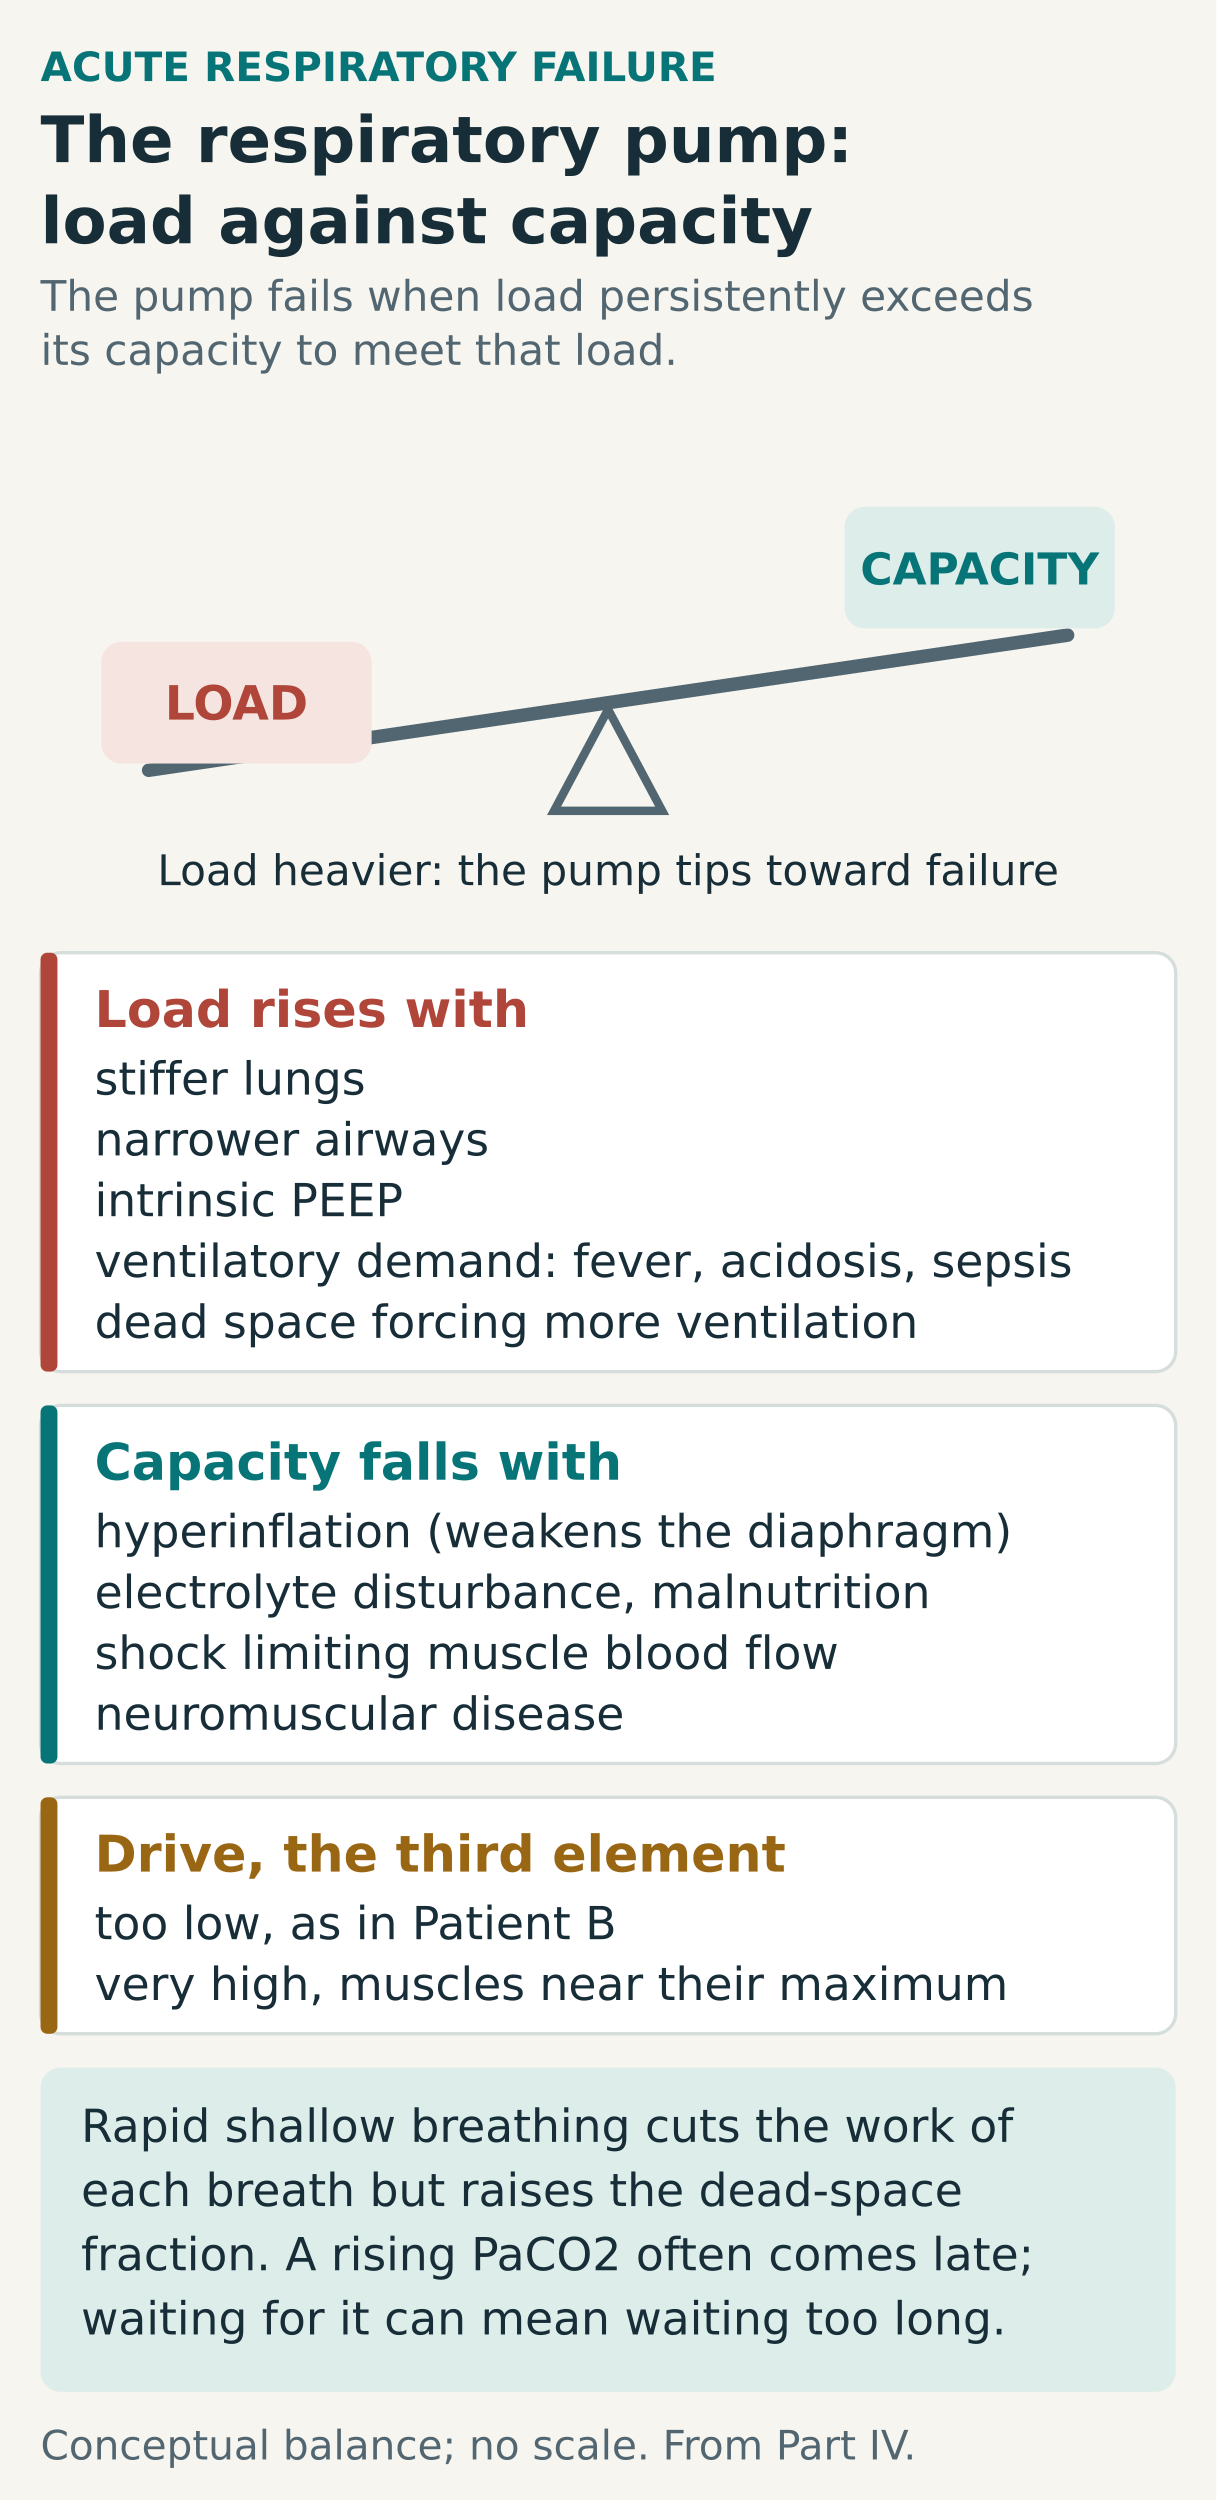
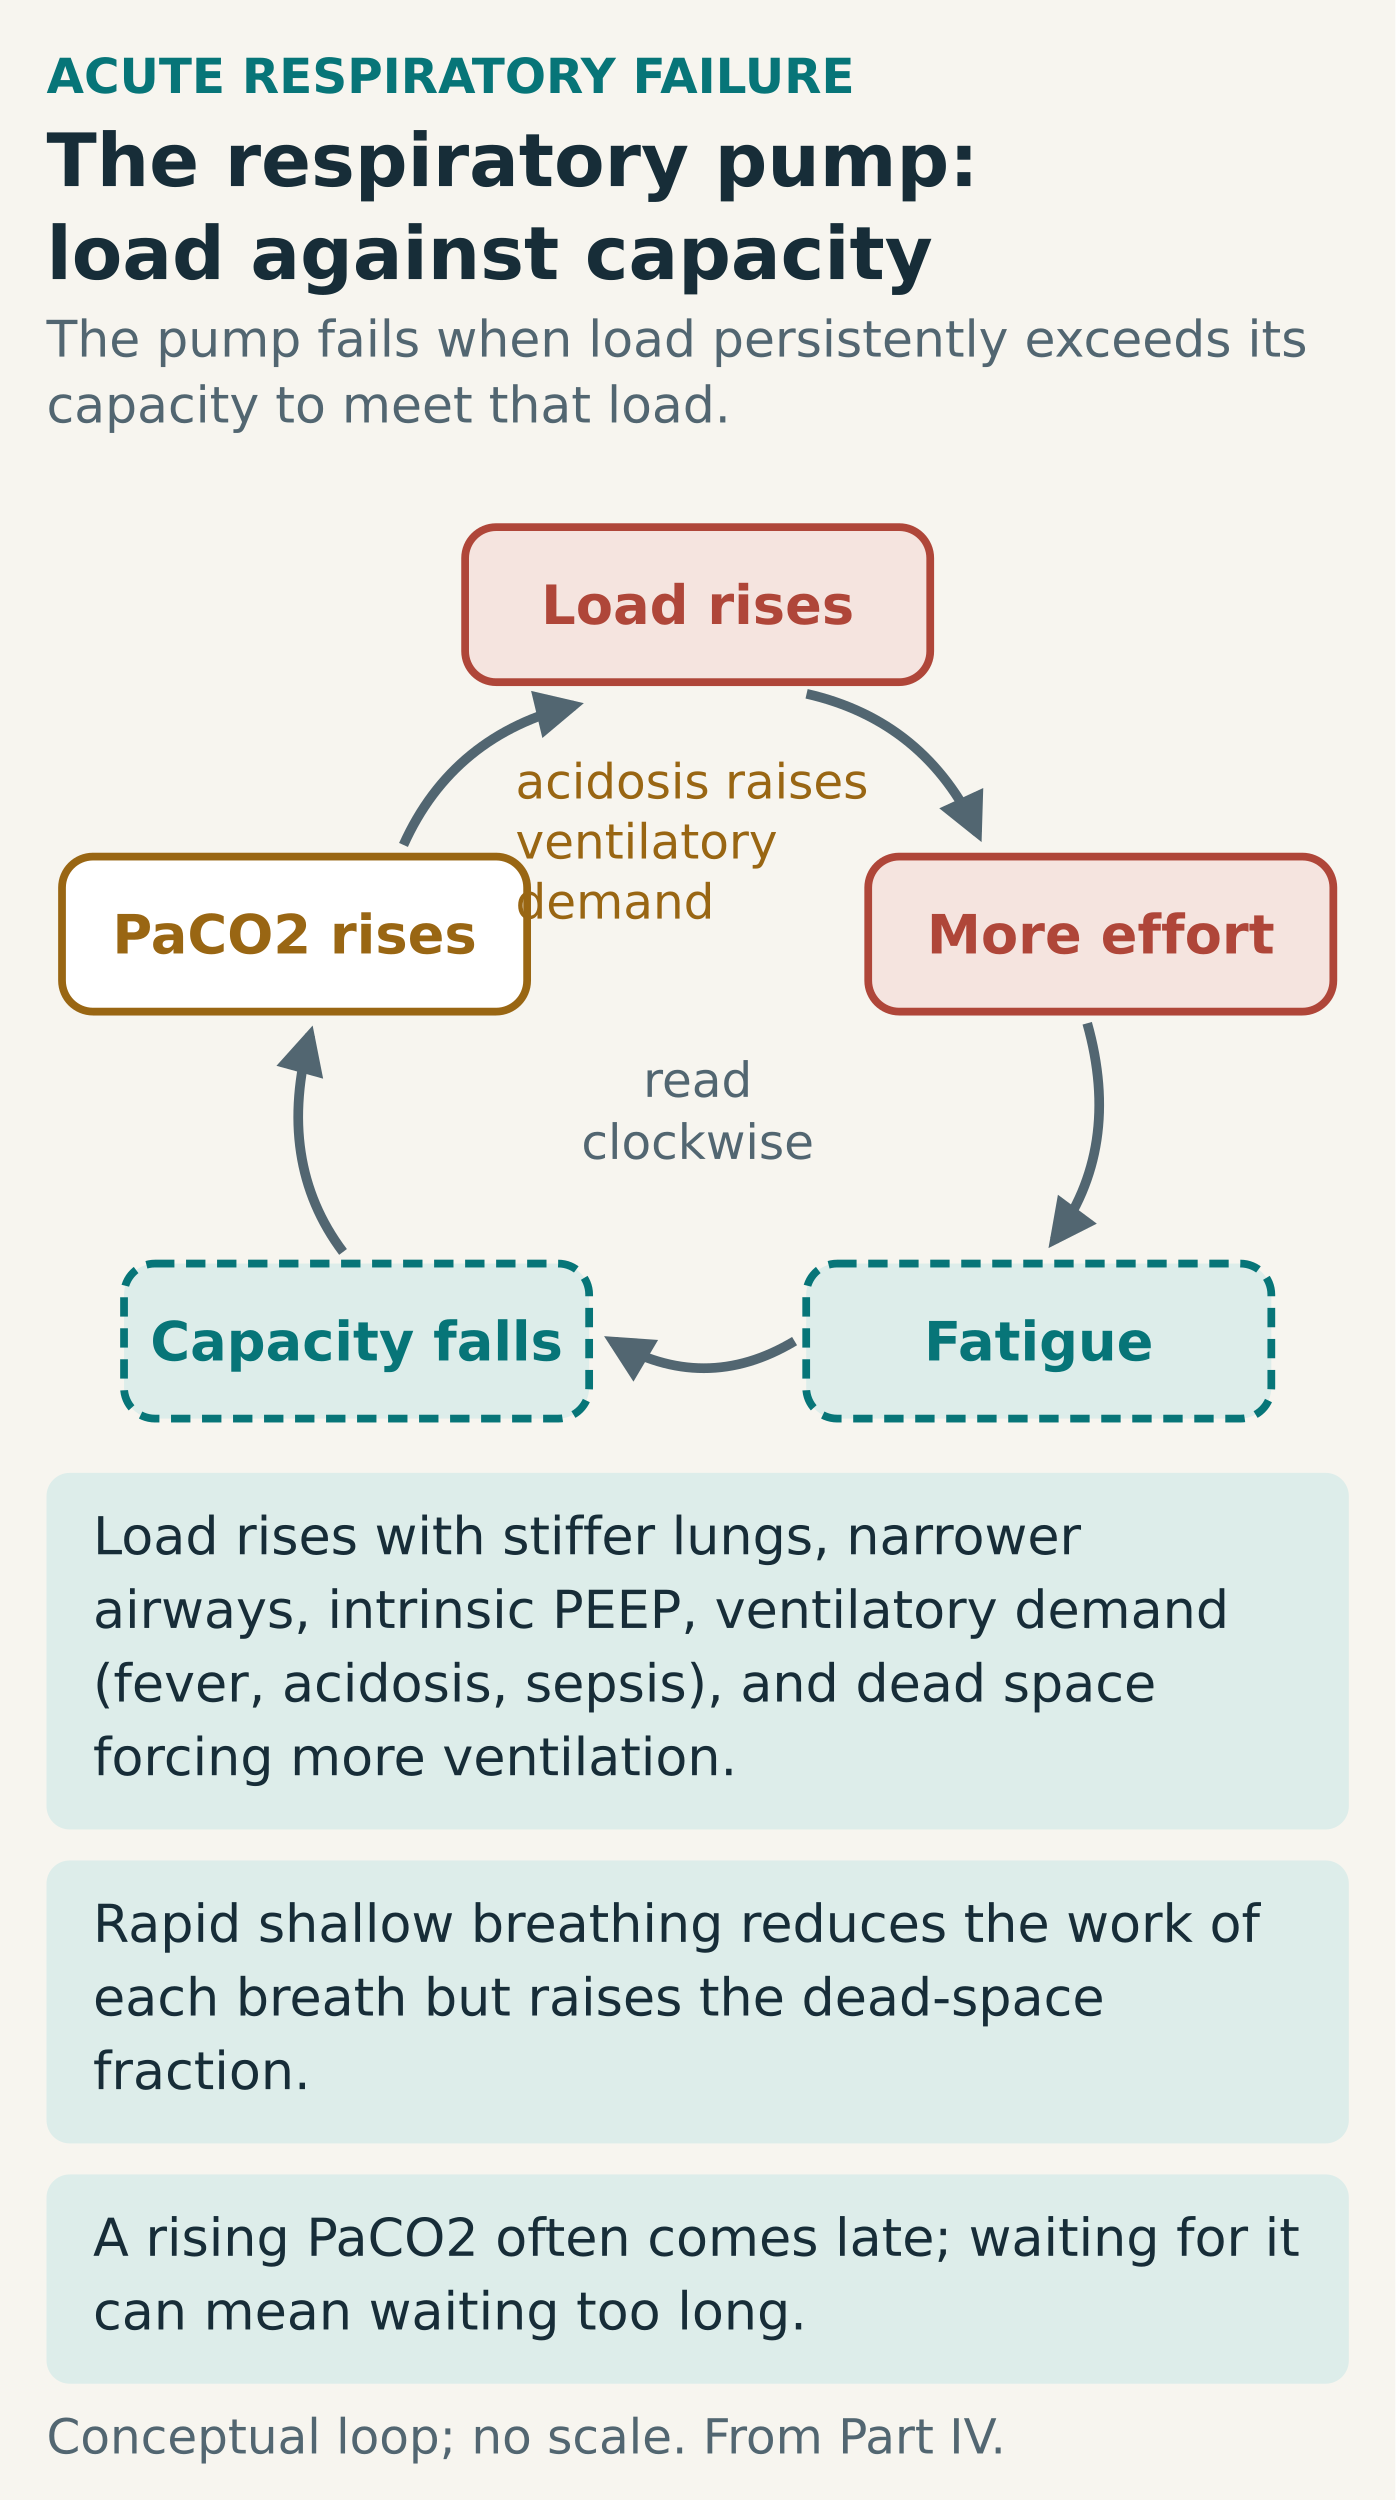
- <svg xmlns="http://www.w3.org/2000/svg" viewBox="0 0 360 740" width="100%" role="img" aria-labelledby="rf3-title rf3-desc">
+ <svg xmlns="http://www.w3.org/2000/svg" viewBox="0 0 360 645.0" width="100%" role="img" aria-labelledby="rf3-title rf3-desc">
  <style>text{font-family:'DejaVu Sans',system-ui,sans-serif}.rf3-t-ink{fill:var(--fig-ink,#172d38)}.rf3-t-muted{fill:var(--fig-muted,#526671)}.rf3-t-teal{fill:var(--fig-teal,#077578)}.rf3-t-red{fill:var(--fig-red,#af4639)}.rf3-t-gold{fill:var(--fig-gold,#996613)}.rf3-bg{fill:var(--fig-canvas,#f7f5ef)}.rf3-pn{fill:var(--fig-panel,#ffffff);stroke:var(--fig-rule,#d5dedc)}.rf3-s-teal{stroke:var(--fig-teal,#077578);fill:none}.rf3-f-teal{fill:var(--fig-teal,#077578)}.rf3-s-red{stroke:var(--fig-red,#af4639);fill:none}.rf3-f-red{fill:var(--fig-red,#af4639)}.rf3-s-gold{stroke:var(--fig-gold,#996613);fill:none}.rf3-f-gold{fill:var(--fig-gold,#996613)}.rf3-s-muted{stroke:var(--fig-muted,#526671);fill:none}.rf3-f-muted{fill:var(--fig-muted,#526671)}.rf3-s-rule{stroke:var(--fig-rule,#d5dedc);fill:none}.rf3-f-rule{fill:var(--fig-rule,#d5dedc)}.rf3-f-tt{fill:var(--fig-teal-tint,#ddedea)}.rf3-f-rt{fill:var(--fig-red-tint,#f5e4df)}@media (prefers-color-scheme:dark){.rf3-t-ink{fill:var(--fig-ink,#e8dfd0)}.rf3-t-muted{fill:var(--fig-muted,#b3a897)}.rf3-t-teal{fill:var(--fig-teal,#6fb8b0)}.rf3-t-red{fill:var(--fig-red,#e0907f)}.rf3-t-gold{fill:var(--fig-gold,#d9a955)}.rf3-bg{fill:var(--fig-canvas,#25211c)}.rf3-pn{fill:var(--fig-panel,#2d2822);stroke:var(--fig-rule,#4a4238)}.rf3-s-teal{stroke:var(--fig-teal,#6fb8b0);fill:none}.rf3-f-teal{fill:var(--fig-teal,#6fb8b0)}.rf3-s-red{stroke:var(--fig-red,#e0907f);fill:none}.rf3-f-red{fill:var(--fig-red,#e0907f)}.rf3-s-gold{stroke:var(--fig-gold,#d9a955);fill:none}.rf3-f-gold{fill:var(--fig-gold,#d9a955)}.rf3-s-muted{stroke:var(--fig-muted,#b3a897);fill:none}.rf3-f-muted{fill:var(--fig-muted,#b3a897)}.rf3-s-rule{stroke:var(--fig-rule,#4a4238);fill:none}.rf3-f-rule{fill:var(--fig-rule,#4a4238)}.rf3-f-tt{fill:var(--fig-teal-tint,#30443f)}.rf3-f-rt{fill:var(--fig-red-tint,#43302a)}}:root[data-theme=dark] svg {}</style>
  <defs>
    <marker id="rf3-ah" viewBox="0 0 10 10" refX="8" refY="5" markerWidth="5" markerHeight="5" orient="auto-start-reverse">
      <path class="rf3-f-muted" d="M0,0 L10,5 L0,10 z" />
    </marker>
  </defs>
-   <rect class="rf3-bg" width="360" height="740" />
-   <text class="rf3-t-teal" x="12" y="24" font-size="12" font-weight="600" text-anchor="start">ACUTE RESPIRATORY FAILURE</text>
+   <rect class="rf3-bg" width="360" height="645.0" />
+   <text class="rf3-t-teal" x="12" y="24" font-size="12.5" font-weight="600" text-anchor="start">ACUTE RESPIRATORY FAILURE</text>
  <text class="rf3-t-ink" x="12" y="48" font-size="19" font-weight="600" text-anchor="start">The respiratory pump:</text>
  <text class="rf3-t-ink" x="12" y="72" font-size="19" font-weight="600" text-anchor="start">load against capacity</text>
-   <text class="rf3-t-muted" x="12" y="92" font-size="12.5" text-anchor="start">The pump fails when load persistently exceeds</text>
-   <text class="rf3-t-muted" x="12" y="108" font-size="12.5" text-anchor="start">its capacity to meet that load.</text>
-   <path class="rf3-s-muted" d="M180,210 L164,240 H196 Z" stroke-width="2.5" />
-   <path class="rf3-s-muted" d="M44,228 L316,188" stroke-width="4" stroke-linecap="round" />
-   <rect class="rf3-f-rt" x="30" y="190" width="80" height="36" rx="6" />
-   <text class="rf3-t-red" x="70" y="213" font-size="14" font-weight="600" text-anchor="middle">LOAD</text>
-   <rect class="rf3-f-tt" x="250" y="150" width="80" height="36" rx="6" />
-   <text class="rf3-t-teal" x="290" y="173" font-size="13" font-weight="600" text-anchor="middle">CAPACITY</text>
-   <text class="rf3-t-ink" x="180" y="262" font-size="12.5" text-anchor="middle">Load heavier: the pump tips toward failure</text>
-   <rect class="rf3-pn" x="12" y="282" width="336" height="124" rx="6" />
-   <rect class="rf3-f-red" x="12" y="282" width="5" height="124" rx="2" />
-   <text class="rf3-t-red" x="28" y="304" font-size="15" font-weight="600" text-anchor="start">Load rises with</text>
-   <text class="rf3-t-ink" x="28" y="324" font-size="13.5" text-anchor="start">stiffer lungs</text>
-   <text class="rf3-t-ink" x="28" y="342" font-size="13.5" text-anchor="start">narrower airways</text>
-   <text class="rf3-t-ink" x="28" y="360" font-size="13.5" text-anchor="start">intrinsic PEEP</text>
-   <text class="rf3-t-ink" x="28" y="378" font-size="13.5" text-anchor="start">ventilatory demand: fever, acidosis, sepsis</text>
-   <text class="rf3-t-ink" x="28" y="396" font-size="13.5" text-anchor="start">dead space forcing more ventilation</text>
-   <rect class="rf3-pn" x="12" y="416" width="336" height="106" rx="6" />
-   <rect class="rf3-f-teal" x="12" y="416" width="5" height="106" rx="2" />
-   <text class="rf3-t-teal" x="28" y="438" font-size="15" font-weight="600" text-anchor="start">Capacity falls with</text>
-   <text class="rf3-t-ink" x="28" y="458" font-size="13.5" text-anchor="start">hyperinflation (weakens the diaphragm)</text>
-   <text class="rf3-t-ink" x="28" y="476" font-size="13.5" text-anchor="start">electrolyte disturbance, malnutrition</text>
-   <text class="rf3-t-ink" x="28" y="494" font-size="13.5" text-anchor="start">shock limiting muscle blood flow</text>
-   <text class="rf3-t-ink" x="28" y="512" font-size="13.5" text-anchor="start">neuromuscular disease</text>
-   <rect class="rf3-pn" x="12" y="532" width="336" height="70" rx="6" />
-   <rect class="rf3-f-gold" x="12" y="532" width="5" height="70" rx="2" />
-   <text class="rf3-t-gold" x="28" y="554" font-size="15" font-weight="600" text-anchor="start">Drive, the third element</text>
-   <text class="rf3-t-ink" x="28" y="574" font-size="13.5" text-anchor="start">too low, as in Patient B</text>
-   <text class="rf3-t-ink" x="28" y="592" font-size="13.5" text-anchor="start">very high, muscles near their maximum</text>
-   <rect class="rf3-f-tt" x="12" y="612" width="336" height="96" rx="6" />
-   <text class="rf3-t-ink" x="24" y="634" font-size="13.5" text-anchor="start">Rapid shallow breathing cuts the work of</text>
-   <text class="rf3-t-ink" x="24" y="653" font-size="13.5" text-anchor="start">each breath but raises the dead-space</text>
-   <text class="rf3-t-ink" x="24" y="672" font-size="13.5" text-anchor="start">fraction. A rising PaCO2 often comes late;</text>
-   <text class="rf3-t-ink" x="24" y="691" font-size="13.5" text-anchor="start">waiting for it can mean waiting too long.</text>
-   <text class="rf3-t-muted" x="12" y="728" font-size="12" text-anchor="start">Conceptual balance; no scale. From Part IV.</text>
+   <text class="rf3-t-muted" x="12" y="92" font-size="13" text-anchor="start">The pump fails when load persistently exceeds its</text>
+   <text class="rf3-t-muted" x="12" y="109" font-size="13" text-anchor="start">capacity to meet that load.</text>
+   <path class="rf3-s-muted" d="M208.1,179.0 Q238.8,186.0 252.2,215.0" stroke-width="2.5" marker-end="url(#rf3-ah)" />
+   <path class="rf3-s-muted" d="M280.5,264.0 Q289.6,296.3 272.0,320.0" stroke-width="2.5" marker-end="url(#rf3-ah)" />
+   <path class="rf3-s-muted" d="M205.0,346.0 Q181.7,360.0 158.0,346.0" stroke-width="2.5" marker-end="url(#rf3-ah)" />
+   <path class="rf3-s-muted" d="M88.5,323.0 Q71.0,299.7 80.0,267.0" stroke-width="2.5" marker-end="url(#rf3-ah)" />
+   <path class="rf3-s-muted" d="M104.1,218.0 Q116.9,189.5 148.2,182.0" stroke-width="2.5" marker-end="url(#rf3-ah)" />
+   <rect class="rf3-f-rt" x="120.0" y="136.0" width="120" height="40" rx="8" />
+   <rect class="rf3-s-red" x="120.0" y="136.0" width="120" height="40" rx="8" stroke-width="2" />
+   <text class="rf3-t-red" x="180.0" y="161.0" font-size="14" font-weight="600" text-anchor="middle">Load rises</text>
+   <rect class="rf3-f-rt" x="224.0" y="221.0" width="120" height="40" rx="8" />
+   <rect class="rf3-s-red" x="224.0" y="221.0" width="120" height="40" rx="8" stroke-width="2" />
+   <text class="rf3-t-red" x="284.0" y="246.0" font-size="14" font-weight="600" text-anchor="middle">More effort</text>
+   <rect class="rf3-f-tt" x="208.0" y="326.0" width="120" height="40" rx="8" />
+   <rect class="rf3-s-teal" x="208.0" y="326.0" width="120" height="40" rx="8" stroke-width="2" stroke-dasharray="5 3" />
+   <text class="rf3-t-teal" x="268.0" y="351.0" font-size="14" font-weight="600" text-anchor="middle">Fatigue</text>
+   <rect class="rf3-f-tt" x="32.0" y="326.0" width="120" height="40" rx="8" />
+   <rect class="rf3-s-teal" x="32.0" y="326.0" width="120" height="40" rx="8" stroke-width="2" stroke-dasharray="5 3" />
+   <text class="rf3-t-teal" x="92.0" y="351.0" font-size="14" font-weight="600" text-anchor="middle">Capacity falls</text>
+   <rect class="rf3-pn" x="16.0" y="221.0" width="120" height="40" rx="8" />
+   <rect class="rf3-s-gold" x="16.0" y="221.0" width="120" height="40" rx="8" stroke-width="2" />
+   <text class="rf3-t-gold" x="76.0" y="246.0" font-size="14" font-weight="600" text-anchor="middle">PaCO2 rises</text>
+   <text class="rf3-t-muted" x="180" y="283.0" font-size="12.5" text-anchor="middle">read</text>
+   <text class="rf3-t-muted" x="180" y="299.0" font-size="12.5" text-anchor="middle">clockwise</text>
+   <text class="rf3-t-gold" x="133.0" y="206.0" font-size="12.5" text-anchor="start">acidosis raises</text>
+   <text class="rf3-t-gold" x="133.0" y="221.5" font-size="12.5" text-anchor="start">ventilatory</text>
+   <text class="rf3-t-gold" x="133.0" y="237.0" font-size="12.5" text-anchor="start">demand</text>
+   <rect class="rf3-f-tt" x="12" y="380.0" width="336" height="92" rx="6" />
+   <text class="rf3-t-ink" x="24" y="401.0" font-size="13.5" text-anchor="start">Load rises with stiffer lungs, narrower</text>
+   <text class="rf3-t-ink" x="24" y="420.0" font-size="13.5" text-anchor="start">airways, intrinsic PEEP, ventilatory demand</text>
+   <text class="rf3-t-ink" x="24" y="439.0" font-size="13.5" text-anchor="start">(fever, acidosis, sepsis), and dead space</text>
+   <text class="rf3-t-ink" x="24" y="458.0" font-size="13.5" text-anchor="start">forcing more ventilation.</text>
+   <rect class="rf3-f-tt" x="12" y="480.0" width="336" height="73" rx="6" />
+   <text class="rf3-t-ink" x="24" y="501.0" font-size="13.5" text-anchor="start">Rapid shallow breathing reduces the work of</text>
+   <text class="rf3-t-ink" x="24" y="520.0" font-size="13.5" text-anchor="start">each breath but raises the dead-space</text>
+   <text class="rf3-t-ink" x="24" y="539.0" font-size="13.5" text-anchor="start">fraction.</text>
+   <rect class="rf3-f-tt" x="12" y="561.0" width="336" height="54" rx="6" />
+   <text class="rf3-t-ink" x="24" y="582.0" font-size="13.5" text-anchor="start">A rising PaCO2 often comes late; waiting for it</text>
+   <text class="rf3-t-ink" x="24" y="601.0" font-size="13.5" text-anchor="start">can mean waiting too long.</text>
+   <text class="rf3-t-muted" x="12" y="633.0" font-size="12.5" text-anchor="start">Conceptual loop; no scale. From Part IV.</text>
</svg>
